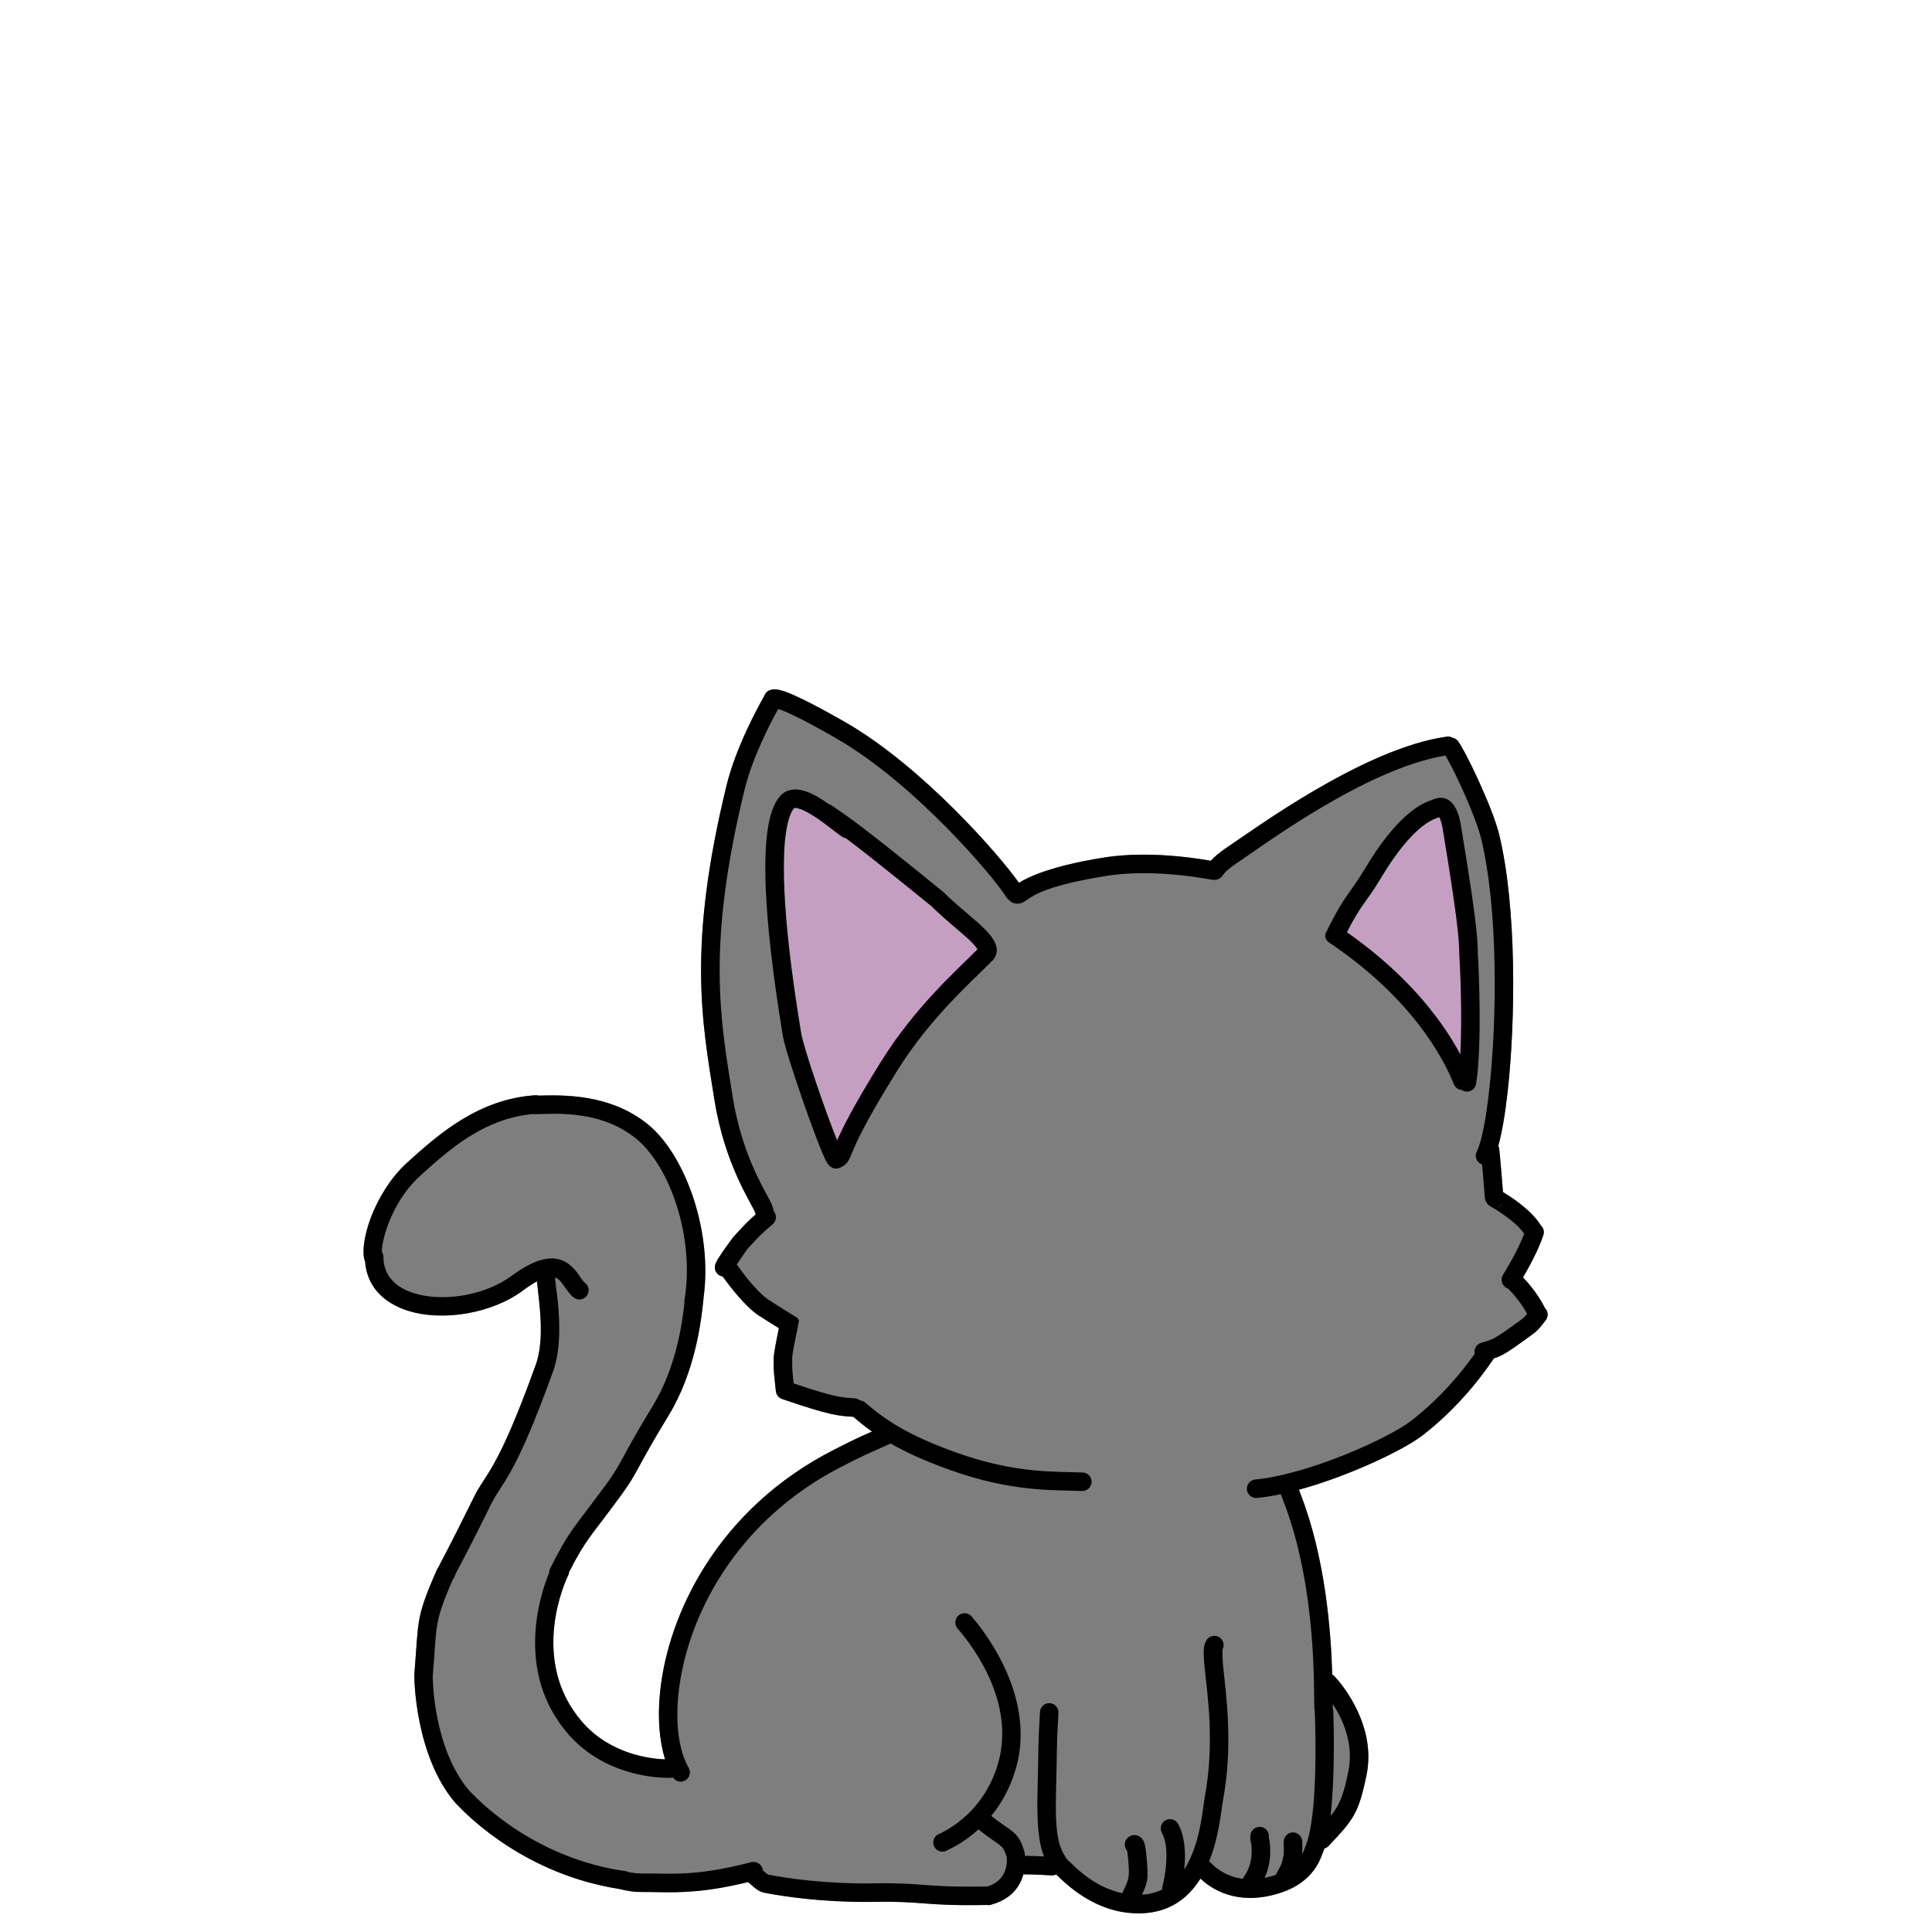
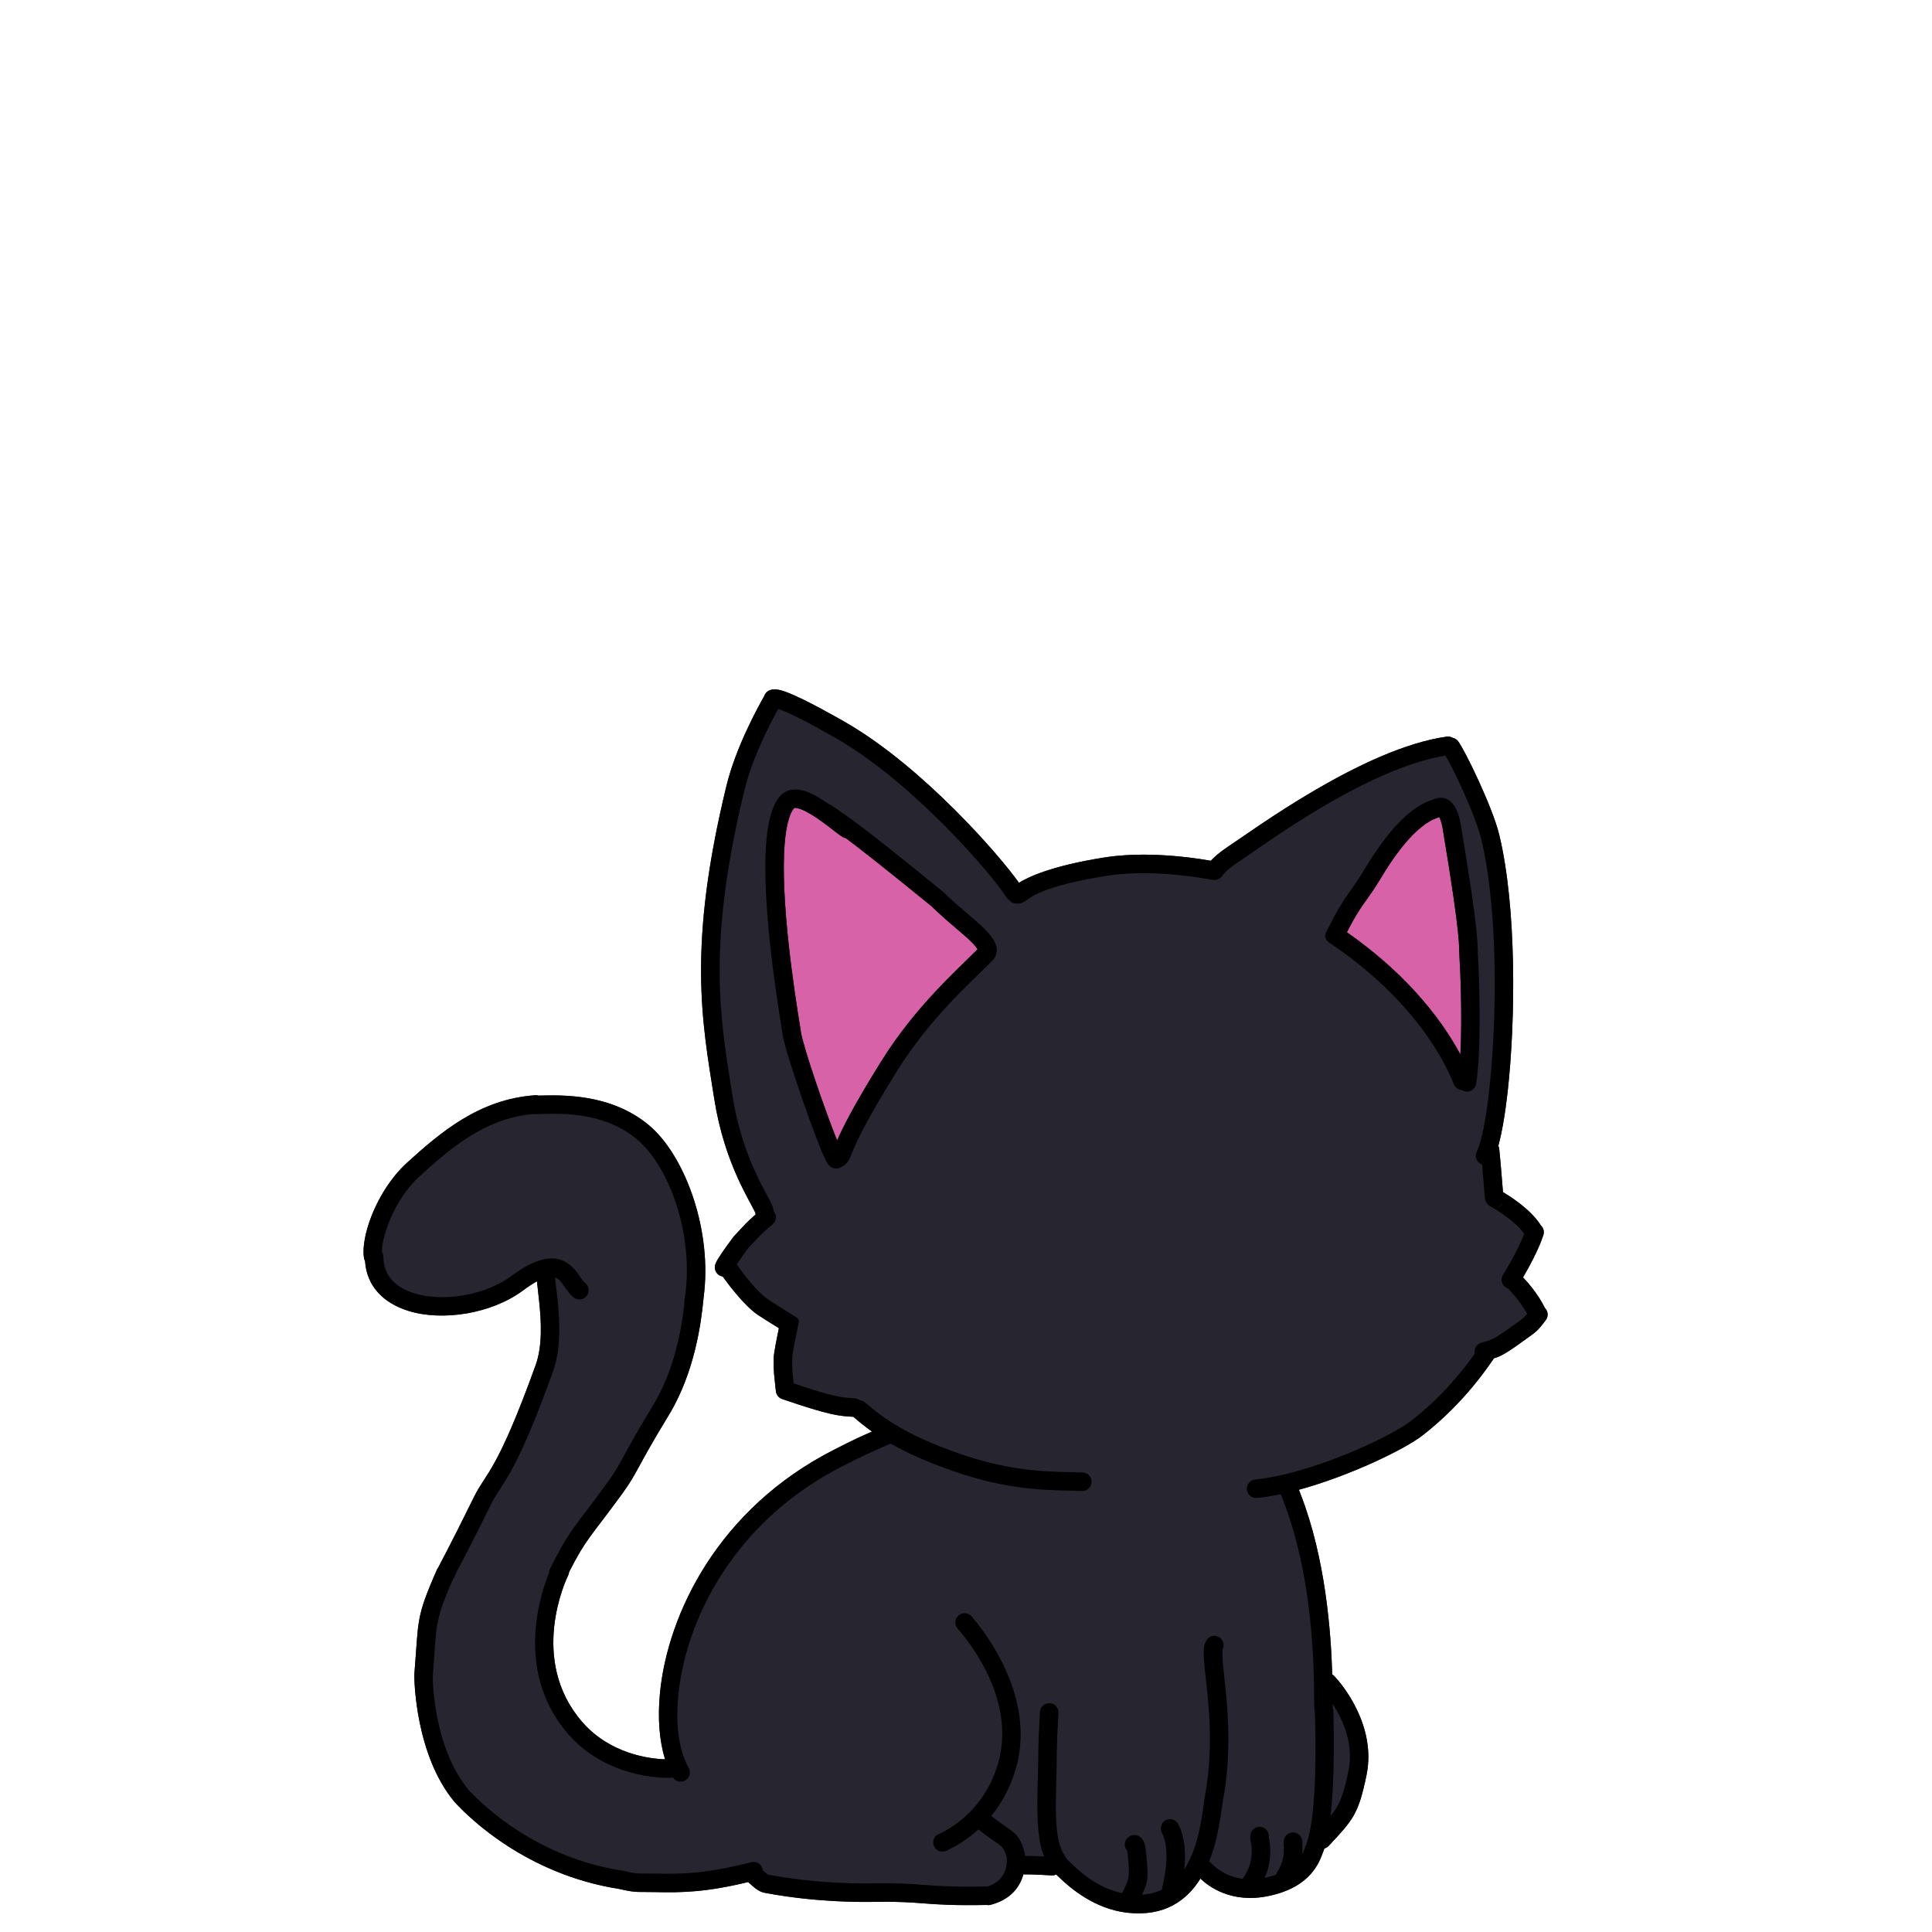
<svg xmlns="http://www.w3.org/2000/svg" width="100%" height="100%" viewBox="0 0 500 500" version="1.1" xml:space="preserve" style="fill-rule:evenodd;clip-rule:evenodd;stroke-linejoin:round;stroke-miterlimit:2;">
-   <g id="Layer1">
-     <path d="M273.349,485.123C273.296,485.147 273.243,485.17 273.189,485.191C272.878,485.312 272.538,485.369 272.184,485.349C271.645,485.317 267.217,485.046 264.846,485.08C264.01,488.136 261.805,491.538 256.358,492.965C256,493.059 255.64,493.067 255.3,493.001C255.256,493.004 255.212,493.006 255.168,493.007C239.029,493.303 239.104,491.964 226.31,492.199C224.023,492.241 211.613,492.468 197.813,489.839C197.093,489.702 196.292,489.301 195.556,488.747C194.95,488.29 194.059,487.465 193.951,487.364C193.82,487.279 193.701,487.183 193.592,487.078C182.961,489.649 176.77,489.847 169.531,489.669C165.032,489.557 165.013,489.917 160.595,488.944C160.501,488.923 160.41,488.897 160.321,488.866C136.049,485.098 121.246,470.127 118.359,467.116L117.995,466.736C117.868,466.623 117.753,466.496 117.653,466.359C107.574,454.347 107.111,434.724 107.253,433.013C108.401,419.178 107.491,418.912 113.089,406.209C113.182,405.997 113.303,405.806 113.444,405.637C114.033,404.337 115.445,402.083 122.743,387.268C125.738,381.189 128.636,381.003 138.63,353.279C140.434,348.272 140.056,341.865 139.563,337.069C139.338,334.882 139.098,332.986 138.964,331.604C137.91,332.174 136.699,332.967 135.29,334.013C127.275,339.961 114.519,342.049 105.591,339.221C99.353,337.245 94.909,333.005 94.472,326.345C94.348,326.123 94.259,325.877 94.211,325.614C93.852,323.652 94.218,320.354 95.457,316.612C97.188,311.39 100.569,305.22 105.46,300.802C113.672,293.384 123.877,284.436 138.53,283.451C138.82,283.431 139.101,283.464 139.365,283.542C145.33,283.403 157.924,282.929 167.832,291.114C176.906,298.61 183.985,317.124 182.284,334.088L182.23,334.6L182.211,334.68L182.137,335.375C182.099,335.741 182.051,336.204 182.006,336.655C181.469,342 179.87,355.092 173.057,366.275C164.632,380.105 165.031,381.083 161,386.61C152.724,397.959 151.769,398.032 147.273,406.862C147.249,407.162 147.167,407.461 147.024,407.746C146.408,408.965 136.798,429.582 150.625,445.583C157.852,453.948 168.181,455.203 172.117,455.307C170.674,450.658 170.15,444.719 170.807,438.077C172.825,417.672 185.872,390.427 215.855,375.187C221.041,372.55 221.86,372.175 225.67,370.492C223.876,369.212 222.318,367.941 220.847,366.667C217.26,366.437 215.103,366.43 202.399,362.056C201.409,361.715 200.786,360.789 200.783,359.797C200.758,359.691 200.74,359.582 200.73,359.471C200.357,355.509 200.192,355.571 200.226,351.542C200.237,350.251 201.054,346.284 201.577,343.735C199.555,342.478 196.521,340.569 196.029,340.226C192.66,337.869 188.76,332.757 187.023,330.353L186.905,330.332C185.61,330.067 184.774,328.8 185.039,327.505C185.101,327.205 185.355,326.555 185.84,325.761C187.031,323.81 189.8,320.102 189.964,319.927C192.84,316.867 193.125,316.412 195.561,314.298C195.521,314.161 195.494,314.019 195.479,313.874C194.283,311.016 187.521,301.274 184.859,284.462C181.699,264.506 177.85,245.06 188.016,203.328C190.474,193.236 196.316,182.713 197.784,180.133C197.988,179.485 198.465,178.927 199.14,178.643L199.857,178.44L200.698,178.403C201.336,178.439 202.268,178.657 203.381,179.062C208.266,180.836 217.952,186.435 219.066,187.081C238.793,198.523 258.609,221.235 263.711,228.472C265.843,227.113 271.808,224.143 285.578,221.952C287.814,221.596 297.503,220.036 313.367,222.76C314.134,221.919 315.509,220.632 317.809,219.119C324.139,214.956 352.846,193.647 374.407,190.645C374.955,190.568 375.486,190.684 375.931,190.941C376.462,191.049 376.96,191.338 377.324,191.795C379.014,193.92 386.278,208.877 388.004,216.041C392.494,234.679 392.277,263.757 390.171,282.604C389.529,288.35 388.686,293.172 387.764,296.533C387.897,296.803 387.982,297.103 388.005,297.421C388.074,298.366 388.164,298.382 388.97,308.527C391.146,309.792 396.133,313.08 398.579,316.84C398.629,316.917 398.674,316.994 398.713,317.074C399.414,317.684 399.725,318.675 399.423,319.615C398.213,323.38 395.663,328.011 394.155,330.591C397.663,334.247 399.343,337.571 399.708,338.29C399.739,338.352 399.768,338.415 399.793,338.478C400.655,339.306 400.782,340.668 400.044,341.646C397.677,344.783 397.545,344.625 394.339,346.962C389.606,350.41 388.307,351.02 386.634,351.532C385.408,353.234 379.223,362.86 368.232,371.42C363.384,375.196 349.144,381.999 336.155,385.545C336.266,385.841 336.401,386.195 336.566,386.619C343.081,403.373 344.455,422.445 344.78,433.365L345.054,433.528C345.092,433.56 345.257,433.709 345.512,433.982C347.257,435.85 356.317,446.604 353.638,459.462C351.554,469.464 350.286,470.86 343.859,477.716C343.546,478.05 343.159,478.274 342.747,478.387C342.662,478.643 342.574,478.888 342.483,479.121C341.978,480.42 341.262,482.672 339.285,484.921C337.316,487.161 334.09,489.447 328.422,490.655C318.58,492.753 312.685,488.093 310.671,486.177C307.116,491.886 301.318,496.104 291.688,495C283.156,494.022 276.877,488.468 274.442,486.161C273.996,485.738 273.679,485.425 273.501,485.268C273.447,485.221 273.397,485.173 273.349,485.123ZM345.797,436.044C345.895,435.761 346.16,434.924 345.432,433.935C345.896,434.565 346.005,435.347 345.797,436.044ZM387.096,312.508C388.387,312.406 388.894,311.578 389.126,310.909C388.81,311.82 387.997,312.419 387.096,312.508ZM314.416,222.914C314.642,222.931 314.869,222.98 315.091,223.065C314.843,222.971 314.62,222.925 314.416,222.914ZM171.485,457.475C171.441,458.073 171.584,458.697 172.111,459.27C171.645,458.764 171.439,458.111 171.485,457.475ZM342.84,437.657C343.518,437.863 344.043,437.732 344.404,437.576C343.9,437.781 343.348,437.803 342.84,437.657ZM215.577,297.761C215.187,297.903 214.836,298.169 214.53,298.576C214.802,298.214 215.158,297.95 215.55,297.793C215.728,297.722 215.913,297.672 216.101,297.645C215.92,297.662 215.745,297.7 215.577,297.761ZM172.25,455.884C171.671,456.398 171.522,456.993 171.486,457.459C171.531,456.877 171.788,456.31 172.25,455.884ZM344.924,437.284C345.233,437.062 345.478,436.776 345.651,436.416C345.487,436.749 345.243,437.049 344.924,437.284Z" style="fill:rgb(126,126,126);" />
-     <path d="M218.9,216.914C222.434,219.552 228.476,224.279 241.024,234.492C241.709,235.049 241.521,235.252 249.267,241.821C250.88,243.189 251.926,244.246 252.577,245.08C252.737,245.284 252.877,245.502 252.983,245.681L252.905,245.756C247.768,250.971 236.954,260.395 228.01,274.75C220.707,286.472 217.94,292.175 216.65,295.154C213.575,287.593 207.839,270.832 207.298,267.166C206.837,264.039 202.735,240.676 202.856,223.831C202.886,219.671 203.169,215.924 203.862,213.03C204.247,211.42 204.727,210.104 205.437,209.233C205.666,208.953 206.034,209.095 206.424,209.177C207.142,209.33 207.92,209.667 208.723,210.088C212.514,212.077 216.648,215.828 218.116,216.643C218.367,216.782 218.632,216.871 218.9,216.914ZM370.905,212.086C371.516,211.797 372.028,211.623 372.436,211.51L372.509,211.466L372.518,211.487C372.749,212.029 373.134,213.05 373.33,214.225C378.362,244.445 377.47,244.548 377.738,248.215C377.874,250.083 378.473,262.975 377.943,272.905C374.017,265.556 365.605,253.162 348.571,241.265C352.449,233.672 353.518,233.674 357.358,227.266C363.59,216.862 368.213,213.359 370.905,212.086Z" style="fill:rgb(197,159,194);" />
+   <g id="stripe_color6">
+     </g>
+   <g id="stripe_color6_pre">
+     </g>
+   <g id="stripe_color5">
+     </g>
+   <g id="stripe_color5_pre">
+     </g>
+   <g id="stripe_color4">
+     </g>
+   <g id="stripe_color4_pre">
+     </g>
+   <g id="stripe_color3">
+     </g>
+   <g id="stripe_color3_pre">
+     </g>
+   <g id="stripe_color2">
+     </g>
+   <g id="stripe_color2_pre">
+     </g>
+   <g id="stripe_color1">
+     </g>
+   <g id="stripe_color1_pre">
+     </g>
+   <g id="solid_color3">
+     <path d="M273.349,485.123C273.296,485.147 273.243,485.17 273.189,485.191C272.878,485.312 272.538,485.369 272.184,485.349C271.645,485.317 267.217,485.046 264.846,485.08C264.01,488.136 261.805,491.538 256.358,492.965C256,493.059 255.64,493.067 255.3,493.001C255.256,493.004 255.212,493.006 255.168,493.007C239.029,493.303 239.104,491.964 226.31,492.199C224.023,492.241 211.613,492.468 197.813,489.839C197.093,489.702 196.292,489.301 195.556,488.747C194.95,488.29 194.059,487.465 193.951,487.364C193.82,487.279 193.701,487.183 193.592,487.078C182.961,489.649 176.77,489.847 169.531,489.669C165.032,489.557 165.013,489.917 160.595,488.944C160.501,488.923 160.41,488.897 160.321,488.866C136.049,485.098 121.246,470.127 118.359,467.116L117.995,466.736C117.868,466.623 117.753,466.496 117.653,466.359C107.574,454.347 107.111,434.724 107.253,433.013C108.401,419.178 107.491,418.912 113.089,406.209C113.182,405.997 113.303,405.806 113.444,405.637C114.033,404.337 115.445,402.083 122.743,387.268C125.738,381.189 128.636,381.003 138.63,353.279C140.434,348.272 140.056,341.865 139.563,337.069C139.338,334.882 139.098,332.986 138.964,331.604C137.91,332.174 136.699,332.967 135.29,334.013C127.275,339.961 114.519,342.049 105.591,339.221C99.353,337.245 94.909,333.005 94.472,326.345C94.348,326.123 94.259,325.877 94.211,325.614C93.852,323.652 94.218,320.354 95.457,316.612C97.188,311.39 100.569,305.22 105.46,300.802C113.672,293.384 123.877,284.436 138.53,283.451C138.82,283.431 139.101,283.464 139.365,283.542C145.33,283.403 157.924,282.929 167.832,291.114C176.906,298.61 183.985,317.124 182.284,334.088L182.23,334.6L182.211,334.68L182.137,335.375C182.099,335.741 182.051,336.204 182.006,336.655C181.469,342 179.87,355.092 173.057,366.275C164.632,380.105 165.031,381.083 161,386.61C152.724,397.959 151.769,398.032 147.273,406.862C147.249,407.162 147.167,407.461 147.024,407.746C146.408,408.965 136.798,429.582 150.625,445.583C157.852,453.948 168.181,455.203 172.117,455.307C170.674,450.658 170.15,444.719 170.807,438.077C172.825,417.672 185.872,390.427 215.855,375.187C221.041,372.55 221.86,372.175 225.67,370.492C223.876,369.212 222.318,367.941 220.847,366.667C217.26,366.437 215.103,366.43 202.399,362.056C201.409,361.715 200.786,360.789 200.783,359.797C200.758,359.691 200.74,359.582 200.73,359.471C200.357,355.509 200.192,355.571 200.226,351.542C200.237,350.251 201.054,346.284 201.577,343.735C199.555,342.478 196.521,340.569 196.029,340.226C192.66,337.869 188.76,332.757 187.023,330.353L186.905,330.332C185.61,330.067 184.774,328.8 185.039,327.505C185.101,327.205 185.355,326.555 185.84,325.761C187.031,323.81 189.8,320.102 189.964,319.927C192.84,316.867 193.125,316.412 195.561,314.298C195.521,314.161 195.494,314.019 195.479,313.874C194.283,311.016 187.521,301.274 184.859,284.462C181.699,264.506 177.85,245.06 188.016,203.328C190.474,193.236 196.316,182.713 197.784,180.133C197.988,179.485 198.465,178.927 199.14,178.643L199.857,178.44L200.698,178.403C201.336,178.439 202.268,178.657 203.381,179.062C208.266,180.836 217.952,186.435 219.066,187.081C238.793,198.523 258.609,221.235 263.711,228.472C265.843,227.113 271.808,224.143 285.578,221.952C287.814,221.596 297.503,220.036 313.367,222.76C314.134,221.919 315.509,220.632 317.809,219.119C324.139,214.956 352.846,193.647 374.407,190.645C374.955,190.568 375.486,190.684 375.931,190.941C376.462,191.049 376.96,191.338 377.324,191.795C379.014,193.92 386.278,208.877 388.004,216.041C392.494,234.679 392.277,263.757 390.171,282.604C389.529,288.35 388.686,293.172 387.764,296.533C387.897,296.803 387.982,297.103 388.005,297.421C388.074,298.366 388.164,298.382 388.97,308.527C391.146,309.792 396.133,313.08 398.579,316.84C398.629,316.917 398.674,316.994 398.713,317.074C399.414,317.684 399.725,318.675 399.423,319.615C398.213,323.38 395.663,328.011 394.155,330.591C397.663,334.247 399.343,337.571 399.708,338.29C399.739,338.352 399.768,338.415 399.793,338.478C400.655,339.306 400.782,340.668 400.044,341.646C397.677,344.783 397.545,344.625 394.339,346.962C389.606,350.41 388.307,351.02 386.634,351.532C385.408,353.234 379.223,362.86 368.232,371.42C363.384,375.196 349.144,381.999 336.155,385.545C336.266,385.841 336.401,386.195 336.566,386.619C343.081,403.373 344.455,422.445 344.78,433.365L345.054,433.528C345.092,433.56 345.257,433.709 345.512,433.982C347.257,435.85 356.317,446.604 353.638,459.462C351.554,469.464 350.286,470.86 343.859,477.716C343.546,478.05 343.159,478.274 342.747,478.387C342.662,478.643 342.574,478.888 342.483,479.121C341.978,480.42 341.262,482.672 339.285,484.921C337.316,487.161 334.09,489.447 328.422,490.655C318.58,492.753 312.685,488.093 310.671,486.177C307.116,491.886 301.318,496.104 291.688,495C283.156,494.022 276.877,488.468 274.442,486.161C273.996,485.738 273.679,485.425 273.501,485.268C273.447,485.221 273.397,485.173 273.349,485.123ZM345.797,436.044C345.895,435.761 346.16,434.924 345.432,433.935C345.896,434.565 346.005,435.347 345.797,436.044ZM387.096,312.508C388.387,312.406 388.894,311.578 389.126,310.909C388.81,311.82 387.997,312.419 387.096,312.508ZM314.416,222.914C314.642,222.931 314.869,222.98 315.091,223.065C314.843,222.971 314.62,222.925 314.416,222.914ZM171.485,457.475C171.441,458.073 171.584,458.697 172.111,459.27C171.645,458.764 171.439,458.111 171.485,457.475ZM342.84,437.657C343.518,437.863 344.043,437.732 344.404,437.576C343.9,437.781 343.348,437.803 342.84,437.657ZM215.577,297.761C215.187,297.903 214.836,298.169 214.53,298.576C214.802,298.214 215.158,297.95 215.55,297.793C215.728,297.722 215.913,297.672 216.101,297.645C215.92,297.662 215.745,297.7 215.577,297.761ZM172.25,455.884C171.671,456.398 171.522,456.993 171.486,457.459C171.531,456.877 171.788,456.31 172.25,455.884ZM344.924,437.284C345.233,437.062 345.478,436.776 345.651,436.416C345.487,436.749 345.243,437.049 344.924,437.284Z" style="fill:rgb(38,37,48);" />
+     <path d="M218.9,216.914C222.434,219.552 228.476,224.279 241.024,234.492C241.709,235.049 241.521,235.252 249.267,241.821C250.88,243.189 251.926,244.246 252.577,245.08C252.737,245.284 252.877,245.502 252.983,245.681L252.905,245.756C247.768,250.971 236.954,260.395 228.01,274.75C220.707,286.472 217.94,292.175 216.65,295.154C213.575,287.593 207.839,270.832 207.298,267.166C206.837,264.039 202.735,240.676 202.856,223.831C202.886,219.671 203.169,215.924 203.862,213.03C204.247,211.42 204.727,210.104 205.437,209.233C205.666,208.953 206.034,209.095 206.424,209.177C207.142,209.33 207.92,209.667 208.723,210.088C212.514,212.077 216.648,215.828 218.116,216.643C218.367,216.782 218.632,216.871 218.9,216.914ZM370.905,212.086C371.516,211.797 372.028,211.623 372.436,211.51L372.509,211.466L372.518,211.487C372.749,212.029 373.134,213.05 373.33,214.225C378.362,244.445 377.47,244.548 377.738,248.215C377.874,250.083 378.473,262.975 377.943,272.905C374.017,265.556 365.605,253.162 348.571,241.265C352.449,233.672 353.518,233.674 357.358,227.266C363.59,216.862 368.213,213.359 370.905,212.086Z" style="fill:rgb(215,98,167);" />
    <path d="M273.349,485.123C273.296,485.147 273.243,485.17 273.189,485.191C272.878,485.312 272.538,485.369 272.184,485.349C271.645,485.317 267.217,485.046 264.846,485.08C264.01,488.136 261.805,491.538 256.358,492.965C256,493.059 255.64,493.067 255.3,493.001C255.256,493.004 255.212,493.006 255.168,493.007C239.029,493.303 239.104,491.964 226.31,492.199C224.023,492.241 211.613,492.468 197.813,489.839C197.093,489.702 196.292,489.301 195.556,488.747C194.95,488.29 194.059,487.465 193.951,487.364C193.82,487.279 193.701,487.183 193.592,487.078C182.961,489.649 176.77,489.847 169.531,489.669C165.032,489.557 165.013,489.917 160.595,488.944C160.501,488.923 160.41,488.897 160.321,488.866C136.049,485.098 121.246,470.127 118.359,467.116L117.995,466.736C117.868,466.623 117.753,466.496 117.653,466.359C107.574,454.347 107.111,434.724 107.253,433.013C108.401,419.178 107.491,418.912 113.089,406.209C113.182,405.997 113.303,405.806 113.444,405.637C114.033,404.337 115.445,402.083 122.743,387.268C125.738,381.189 128.636,381.003 138.63,353.279C140.434,348.272 140.056,341.865 139.563,337.069C139.338,334.882 139.098,332.986 138.964,331.604C137.91,332.174 136.699,332.967 135.29,334.013C127.275,339.961 114.519,342.049 105.591,339.221C99.353,337.245 94.909,333.005 94.472,326.345C94.348,326.123 94.259,325.877 94.211,325.614C93.852,323.652 94.218,320.354 95.457,316.612C97.188,311.39 100.569,305.22 105.46,300.802C113.672,293.384 123.877,284.436 138.53,283.451C138.82,283.431 139.101,283.464 139.365,283.542C145.33,283.403 157.924,282.929 167.832,291.114C176.906,298.61 183.985,317.124 182.284,334.088L182.23,334.6L182.211,334.68L182.137,335.375C182.099,335.741 182.051,336.204 182.006,336.655C181.469,342 179.87,355.092 173.057,366.275C164.632,380.105 165.031,381.083 161,386.61C152.724,397.959 151.769,398.032 147.273,406.862C147.249,407.162 147.167,407.461 147.024,407.746C146.408,408.965 136.798,429.582 150.625,445.583C157.852,453.948 168.181,455.203 172.117,455.307C170.674,450.658 170.15,444.719 170.807,438.077C172.825,417.672 185.872,390.427 215.855,375.187C221.041,372.55 221.86,372.175 225.67,370.492C223.876,369.212 222.318,367.941 220.847,366.667C217.26,366.437 215.103,366.43 202.399,362.056C201.409,361.715 200.786,360.789 200.783,359.797C200.758,359.691 200.74,359.582 200.73,359.471C200.357,355.509 200.192,355.571 200.226,351.542C200.237,350.251 201.054,346.284 201.577,343.735C199.555,342.478 196.521,340.569 196.029,340.226C192.66,337.869 188.76,332.757 187.023,330.353L186.905,330.332C185.61,330.067 184.774,328.8 185.039,327.505C185.101,327.205 185.355,326.555 185.84,325.761C187.031,323.81 189.8,320.102 189.964,319.927C192.84,316.867 193.125,316.412 195.561,314.298C195.521,314.161 195.494,314.019 195.479,313.874C194.283,311.016 187.521,301.274 184.859,284.462C181.699,264.506 177.85,245.06 188.016,203.328C190.474,193.236 196.316,182.713 197.784,180.133C197.988,179.485 198.465,178.927 199.14,178.643L199.857,178.44L200.698,178.403C201.336,178.439 202.268,178.657 203.381,179.062C208.266,180.836 217.952,186.435 219.066,187.081C238.793,198.523 258.609,221.235 263.711,228.472C265.843,227.113 271.808,224.143 285.578,221.952C287.814,221.596 297.503,220.036 313.367,222.76C314.134,221.919 315.509,220.632 317.809,219.119C324.139,214.956 352.846,193.647 374.407,190.645C374.955,190.568 375.486,190.684 375.931,190.941C376.462,191.049 376.96,191.338 377.324,191.795C379.014,193.92 386.278,208.877 388.004,216.041C392.494,234.679 392.277,263.757 390.171,282.604C389.529,288.35 388.686,293.172 387.764,296.533C387.897,296.803 387.982,297.103 388.005,297.421C388.074,298.366 388.164,298.382 388.97,308.527C391.146,309.792 396.133,313.08 398.579,316.84C398.629,316.917 398.674,316.994 398.713,317.074C399.414,317.684 399.725,318.675 399.423,319.615C398.213,323.38 395.663,328.011 394.155,330.591C397.663,334.247 399.343,337.571 399.708,338.29C399.739,338.352 399.768,338.415 399.793,338.478C400.655,339.306 400.782,340.668 400.044,341.646C397.677,344.783 397.545,344.625 394.339,346.962C389.606,350.41 388.307,351.02 386.634,351.532C385.408,353.234 379.223,362.86 368.232,371.42C363.384,375.196 349.144,381.999 336.155,385.545C336.266,385.841 336.401,386.195 336.566,386.619C343.081,403.373 344.455,422.445 344.78,433.365L345.054,433.528C345.092,433.56 345.257,433.709 345.512,433.982C347.257,435.85 356.317,446.604 353.638,459.462C351.554,469.464 350.286,470.86 343.859,477.716C343.546,478.05 343.159,478.274 342.747,478.387C342.662,478.643 342.574,478.888 342.483,479.121C341.978,480.42 341.262,482.672 339.285,484.921C337.316,487.161 334.09,489.447 328.422,490.655C318.58,492.753 312.685,488.093 310.671,486.177C307.116,491.886 301.318,496.104 291.688,495C283.156,494.022 276.877,488.468 274.442,486.161C273.996,485.738 273.679,485.425 273.501,485.268C273.447,485.221 273.397,485.173 273.349,485.123ZM387.096,312.508C388.387,312.406 388.894,311.578 389.126,310.909C388.81,311.82 387.997,312.419 387.096,312.508ZM344.904,440.987C344.91,441.353 344.917,441.648 344.928,441.867C344.934,441.977 344.931,442.086 344.922,442.194L345.022,442.508C345.029,442.571 345.052,442.898 345.074,443.448C345.203,446.763 345.481,459.944 344.351,470.004C346.731,467.04 347.672,464.612 348.948,458.485C350.45,451.278 347.468,444.885 344.904,440.987ZM137.864,288.311C124.97,289.549 116.01,297.729 108.672,304.357C104.42,308.198 101.509,313.579 100.005,318.119C99.233,320.45 98.806,322.531 98.849,323.996C99.087,324.368 99.226,324.809 99.227,325.283C99.24,330.25 102.553,333.233 107.037,334.654C114.674,337.073 125.579,335.254 132.435,330.166C138.185,325.9 141.949,325.279 144.479,325.87C146.668,326.38 148.19,327.794 149.402,329.389C150.145,330.368 150.68,331.45 151.408,332.006C152.459,332.809 152.66,334.313 151.857,335.364C151.055,336.414 149.55,336.616 148.5,335.813C147.641,335.157 146.869,334.082 146.051,332.925C145.42,332.033 144.784,330.985 143.635,330.604C143.691,331.742 144.054,333.908 144.329,336.579C144.886,342.004 145.177,349.241 143.136,354.903C133,383.023 130.078,383.219 127.041,389.385C118.604,406.51 118.231,406.319 117.701,407.89C117.595,408.207 117.428,408.486 117.219,408.72C112.228,420.122 113.091,420.587 112.027,433.409C111.9,434.945 112.296,452.602 121.383,463.351L121.414,463.389C121.525,463.499 121.66,463.636 121.817,463.8C124.549,466.649 138.689,480.942 161.865,484.253C162.113,484.288 162.346,484.36 162.561,484.463C165.624,485.08 165.956,484.788 169.649,484.879C176.951,485.06 183.13,484.829 194.431,481.931C195.711,481.603 197.018,482.376 197.346,483.656C197.379,483.783 197.4,483.91 197.412,484.037C197.539,484.148 197.673,484.268 197.81,484.392C198.089,484.643 198.696,485.08 198.792,485.149C212.083,487.67 224.018,487.449 226.222,487.409C239.016,487.174 238.942,488.513 255.08,488.217C255.211,488.215 255.34,488.223 255.466,488.241C261.337,486.495 260.58,480.817 260.516,480.591C259.95,478.595 259.45,477.983 258.249,477.126C257.114,476.316 255.56,475.336 253.289,473.488L253.232,473.44C249.123,477.194 245.438,478.669 245.328,478.75C244.259,479.528 242.76,479.294 241.981,478.225C241.202,477.157 241.437,475.657 242.505,474.879C242.69,474.744 254.331,470.389 258.345,456.217C263.174,439.166 249.705,423.656 247.816,421.447C246.957,420.443 247.074,418.93 248.079,418.07C249.084,417.211 250.597,417.329 251.456,418.333C253.58,420.816 268.384,438.354 262.955,457.523C261.469,462.769 259.081,466.842 256.536,469.952C258.575,471.593 259.991,472.483 261.032,473.226C263.153,474.739 264.126,475.76 265.125,479.285C265.144,479.353 265.215,479.72 265.264,480.295C266.759,480.299 268.712,480.376 270.215,480.447C268.846,477.125 268.245,472.299 268.532,462.51C268.818,452.765 268.559,452.792 269.143,443.025C269.222,441.705 270.358,440.698 271.677,440.777C272.997,440.856 274.004,441.991 273.925,443.311C273.345,453.005 273.604,452.978 273.32,462.65C272.964,474.788 273.881,478.105 276.336,481.428C276.449,481.497 276.558,481.578 276.662,481.668C277.586,482.48 282.728,488.324 290.43,489.947C292.286,486.108 292.351,485.869 291.977,481.259C291.898,480.289 291.775,479.446 291.693,478.943C290.897,478.043 290.886,476.667 291.709,475.753L292.145,475.365L292.632,475.094L293.193,474.932L293.852,474.91L294.681,475.142L295.474,475.73L295.898,476.334L296.188,477.049C296.365,477.624 296.58,478.753 296.752,480.871C297.17,486.026 297.172,486.87 295.551,490.342C297.532,490.22 299.253,489.755 300.75,489.035C300.738,488.804 300.76,488.568 300.819,488.332C300.989,487.648 301.825,484.312 301.875,480.665C301.906,478.47 301.68,476.14 300.698,474.321C300.07,473.158 300.505,471.704 301.668,471.075C302.831,470.447 304.286,470.882 304.914,472.045C306.262,474.542 306.707,477.717 306.666,480.731C306.651,481.799 306.578,482.844 306.474,483.82C307.071,482.905 307.59,481.935 308.043,480.94C310.854,474.77 311.316,467.679 311.785,465.147C314.368,451.217 312.522,438.885 311.793,431.885C311.545,429.506 311.437,427.669 311.579,426.491C311.636,426.016 311.732,425.61 311.852,425.274L312.305,424.382C313.059,423.296 314.553,423.027 315.639,423.782C316.66,424.491 316.959,425.855 316.363,426.918C316.361,427.178 316.353,429.424 316.558,431.388C317.317,438.677 319.184,451.516 316.496,466.02C316.022,468.578 315.481,475.459 312.898,481.779C313.116,481.894 313.319,482.045 313.499,482.232C314.093,482.847 316.796,485.598 321.61,486.244C321.639,486.172 321.671,486.101 321.707,486.031C321.888,485.68 324.223,483.105 323.917,478.11C323.859,477.169 323.738,476.806 323.675,476.498C323.577,476.021 323.529,475.601 323.62,474.878C323.784,473.566 324.983,472.635 326.295,472.799C327.606,472.964 328.538,474.163 328.373,475.474C328.347,475.683 328.418,475.755 328.457,475.935C328.542,476.334 328.642,476.884 328.699,477.816C328.925,481.505 328.102,484.221 327.272,486.001L327.423,485.97C328.429,485.755 329.336,485.502 330.155,485.219C331.414,482.823 331.654,482.921 332.187,480.153C332.255,479.798 332.269,478.873 332.268,478.102C332.198,477.863 332.164,477.61 332.173,477.348C332.202,476.458 332.291,476.038 332.318,475.946L332.615,475.302L333.219,474.669L333.669,474.413L334.281,474.24L334.969,474.24L335.582,474.416L336.182,474.792L336.614,475.277L336.927,475.947L337.028,476.509C337.066,476.957 337.07,478.589 337.007,479.83C337.519,478.855 337.787,477.98 338.018,477.385C341.063,469.553 340.454,447.911 340.287,443.635C340.273,443.295 340.257,443.003 340.257,443.003C340.248,442.902 340.245,442.8 340.248,442.699C340.19,442.51 340.154,442.312 340.143,442.106C339.954,438.328 340.959,411.132 332.101,388.356C331.824,387.643 331.608,387.071 331.465,386.687C329.319,387.142 327.249,387.479 325.306,387.666C323.99,387.792 322.819,386.827 322.692,385.511C322.566,384.195 323.532,383.023 324.848,382.897C338.659,381.569 359.382,372.241 365.288,367.641C373.682,361.103 379.152,353.9 381.664,350.346C381.393,349.147 382.081,347.918 383.274,347.538C385.934,346.69 386.113,347.027 391.517,343.09C393.608,341.567 394.12,341.355 395.218,340.039C394.627,338.933 393.078,336.283 390.272,333.472C390.091,333.414 389.914,333.333 389.746,333.229C388.62,332.535 388.27,331.058 388.965,329.933C389.474,329.107 392.759,323.81 394.46,319.297C392.137,315.892 386.415,312.593 386.011,312.362C385.456,312.152 385.023,311.754 384.758,311.267C384.492,310.915 384.319,310.485 384.282,310.012C383.943,305.72 383.72,303.064 383.57,301.366C383.459,301.329 383.35,301.284 383.243,301.23C382.063,300.633 381.59,299.19 382.187,298.011C383.466,295.485 384.563,289.653 385.41,282.071C387.464,263.694 387.724,235.337 383.346,217.163C381.892,211.129 376.239,199.071 374.085,195.539C353.36,198.939 326.466,219.159 320.442,223.122C316.821,225.504 316.475,226.574 316.261,226.823L315.634,227.355L314.877,227.659L314.595,227.677C314.308,227.735 314.006,227.74 313.7,227.684C298.05,224.839 288.495,226.339 286.331,226.683C269.472,229.365 266.697,232.31 265.353,233.2L264.585,233.615L263.842,233.827L263.154,233.868L262.518,233.782C261.97,233.658 261.508,233.355 261.181,232.948C260.884,232.759 260.624,232.501 260.428,232.18C257.225,226.942 236.879,202.951 216.662,191.226C215.728,190.683 208.506,186.491 203.577,184.312C202.856,183.993 202.021,183.698 201.392,183.49C199.44,187.001 194.758,195.892 192.671,204.462C182.74,245.225 186.504,264.22 189.591,283.713C191.852,297.991 197.252,306.917 199.224,310.644C199.874,311.872 200.156,312.834 200.23,313.446L200.24,313.459C201.096,314.467 200.972,315.979 199.964,316.835C196.458,319.81 196.59,319.872 193.455,323.208C193.352,323.317 191.759,325.644 190.674,327.234C192.082,329.239 195.66,334.121 198.775,336.3C199.236,336.623 202.028,338.376 203.969,339.583C204.739,340.061 205.375,340.454 205.679,340.637L205.759,340.684C206.171,340.902 206.51,341.236 206.735,341.641C206.746,341.729 206.753,341.818 206.754,341.908C206.757,342.066 206.524,343.171 206.228,344.596C205.72,347.04 205.026,350.425 205.016,351.582C204.988,354.987 205.119,355.278 205.401,358.019C216.034,361.631 217.971,361.681 221.204,361.89C221.717,361.923 222.182,362.116 222.554,362.416C223.043,362.457 223.523,362.648 223.922,362.993C228.789,367.214 234.671,371.366 247.664,375.982C262.768,381.347 272.717,380.806 280.196,381.077C281.518,381.125 282.551,382.237 282.503,383.558C282.455,384.879 281.344,385.913 280.023,385.865C272.213,385.581 261.831,386.099 246.06,380.496C239.325,378.103 234.388,375.817 230.497,373.583C230.429,373.621 230.359,373.656 230.286,373.689C224.071,376.443 224.126,376.357 218.026,379.457C193.835,391.754 181.309,412.315 177.033,430.038C174.271,441.482 174.888,451.705 178.222,457.497C178.882,458.643 178.487,460.109 177.341,460.768C176.235,461.405 174.831,461.059 174.142,460.004L173.585,460.085C170.91,460.218 156.612,459.839 147,448.716C133.105,432.636 139.853,412.481 142.131,406.97C142.133,406.614 142.215,406.254 142.385,405.914C147.572,395.563 148.23,395.991 157.129,383.788C161.092,378.353 160.682,377.381 168.966,363.783C174.895,354.05 176.531,342.748 177.128,337.247C177.088,336.997 177.088,336.736 177.133,336.473C179.847,320.464 173.47,301.986 164.781,294.808C155.36,287.024 143.146,288.299 138.336,288.352C138.174,288.354 138.017,288.34 137.864,288.311ZM343.825,240.034C348.171,231.348 349.177,231.599 353.248,224.804C361.424,211.156 367.542,207.986 370.554,207.05C370.739,206.95 370.932,206.854 371.11,206.783L372.436,206.456L373.557,206.512C374.978,206.785 377.163,208.079 378.055,213.438C383.153,244.047 382.244,244.152 382.516,247.866C382.693,250.297 383.594,270.75 382.014,280.494C381.802,281.799 380.571,282.687 379.266,282.475C378.916,282.418 378.596,282.288 378.319,282.103C377.44,282.039 376.63,281.492 376.273,280.622C374.815,277.065 367.936,260.411 345.175,244.741C344.776,244.465 344.371,244.19 343.961,243.916C343.43,243.56 343.087,243.028 342.958,242.45C342.941,242.065 343.018,241.67 343.199,241.299C343.415,240.857 343.624,240.436 343.825,240.034ZM370.905,212.086C368.213,213.359 363.59,216.862 357.358,227.266C353.518,233.674 352.449,233.672 348.571,241.265C365.605,253.162 374.017,265.556 377.943,272.905C378.473,262.975 377.874,250.083 377.738,248.215C377.47,244.548 378.362,244.445 373.33,214.225C373.134,213.05 372.749,212.029 372.518,211.487L372.509,211.466L372.436,211.51C372.028,211.623 371.516,211.797 370.905,212.086ZM217.781,301.983L217.352,302.242L216.637,302.423L215.985,302.399L215.376,302.211L214.849,301.889L214.373,301.413C214.236,301.242 214.059,300.981 213.865,300.626C211.644,296.573 203.236,272.455 202.559,267.865C202.09,264.685 197.942,240.926 198.065,223.796C198.098,219.22 198.44,215.1 199.203,211.915C199.788,209.471 200.646,207.528 201.725,206.206C203.341,204.224 205.854,203.844 208.775,204.879C210.593,205.524 212.629,206.789 214.509,208.112C214.791,208.184 215.065,208.31 215.315,208.49C219.662,211.626 219.977,211.185 244.048,230.777C244.739,231.339 244.552,231.54 252.366,238.167C255.192,240.564 256.568,242.257 257.223,243.415C257.969,244.734 258.029,245.702 257.951,246.385L257.629,247.522L257.045,248.409C256.894,248.588 256.722,248.74 256.536,248.863C256.47,248.952 256.397,249.037 256.318,249.118C251.323,254.189 240.773,263.325 232.076,277.283C222.973,291.896 221.128,296.834 220.269,298.934C219.666,300.409 219.272,300.972 218.446,301.616C218.24,301.777 218.015,301.899 217.781,301.983ZM215.577,297.761C215.187,297.903 214.836,298.169 214.53,298.576C214.802,298.214 215.158,297.95 215.55,297.793C215.728,297.722 215.913,297.672 216.101,297.645C215.92,297.662 215.745,297.7 215.577,297.761ZM218.9,216.914C218.632,216.871 218.367,216.782 218.116,216.643C216.648,215.828 212.514,212.077 208.723,210.088C207.92,209.667 207.142,209.33 206.424,209.177C206.034,209.095 205.666,208.953 205.437,209.233C204.727,210.104 204.247,211.42 203.862,213.03C203.169,215.924 202.886,219.671 202.856,223.831C202.735,240.676 206.837,264.039 207.298,267.166C207.839,270.832 213.575,287.593 216.65,295.154C217.94,292.175 220.707,286.472 228.01,274.75C236.954,260.395 247.768,250.971 252.905,245.756L252.983,245.681C252.877,245.502 252.737,245.284 252.577,245.08C251.926,244.246 250.88,243.189 249.267,241.821C241.521,235.252 241.709,235.049 241.024,234.492C228.476,224.279 222.434,219.552 218.9,216.914ZM344.924,437.284C345.233,437.062 345.478,436.776 345.651,436.416C345.487,436.749 345.243,437.049 344.924,437.284ZM314.416,222.914C314.642,222.931 314.869,222.98 315.091,223.065C314.843,222.971 314.62,222.925 314.416,222.914ZM171.485,457.475C171.441,458.073 171.584,458.697 172.111,459.27C171.645,458.764 171.439,458.111 171.485,457.475ZM172.25,455.884C171.671,456.398 171.522,456.993 171.486,457.459C171.531,456.877 171.788,456.31 172.25,455.884ZM342.84,437.657C343.518,437.863 344.043,437.732 344.404,437.576C343.9,437.781 343.348,437.803 342.84,437.657ZM345.797,436.044C345.895,435.761 346.16,434.924 345.432,433.935C345.896,434.565 346.005,435.347 345.797,436.044Z" />
  </g>
</svg>
